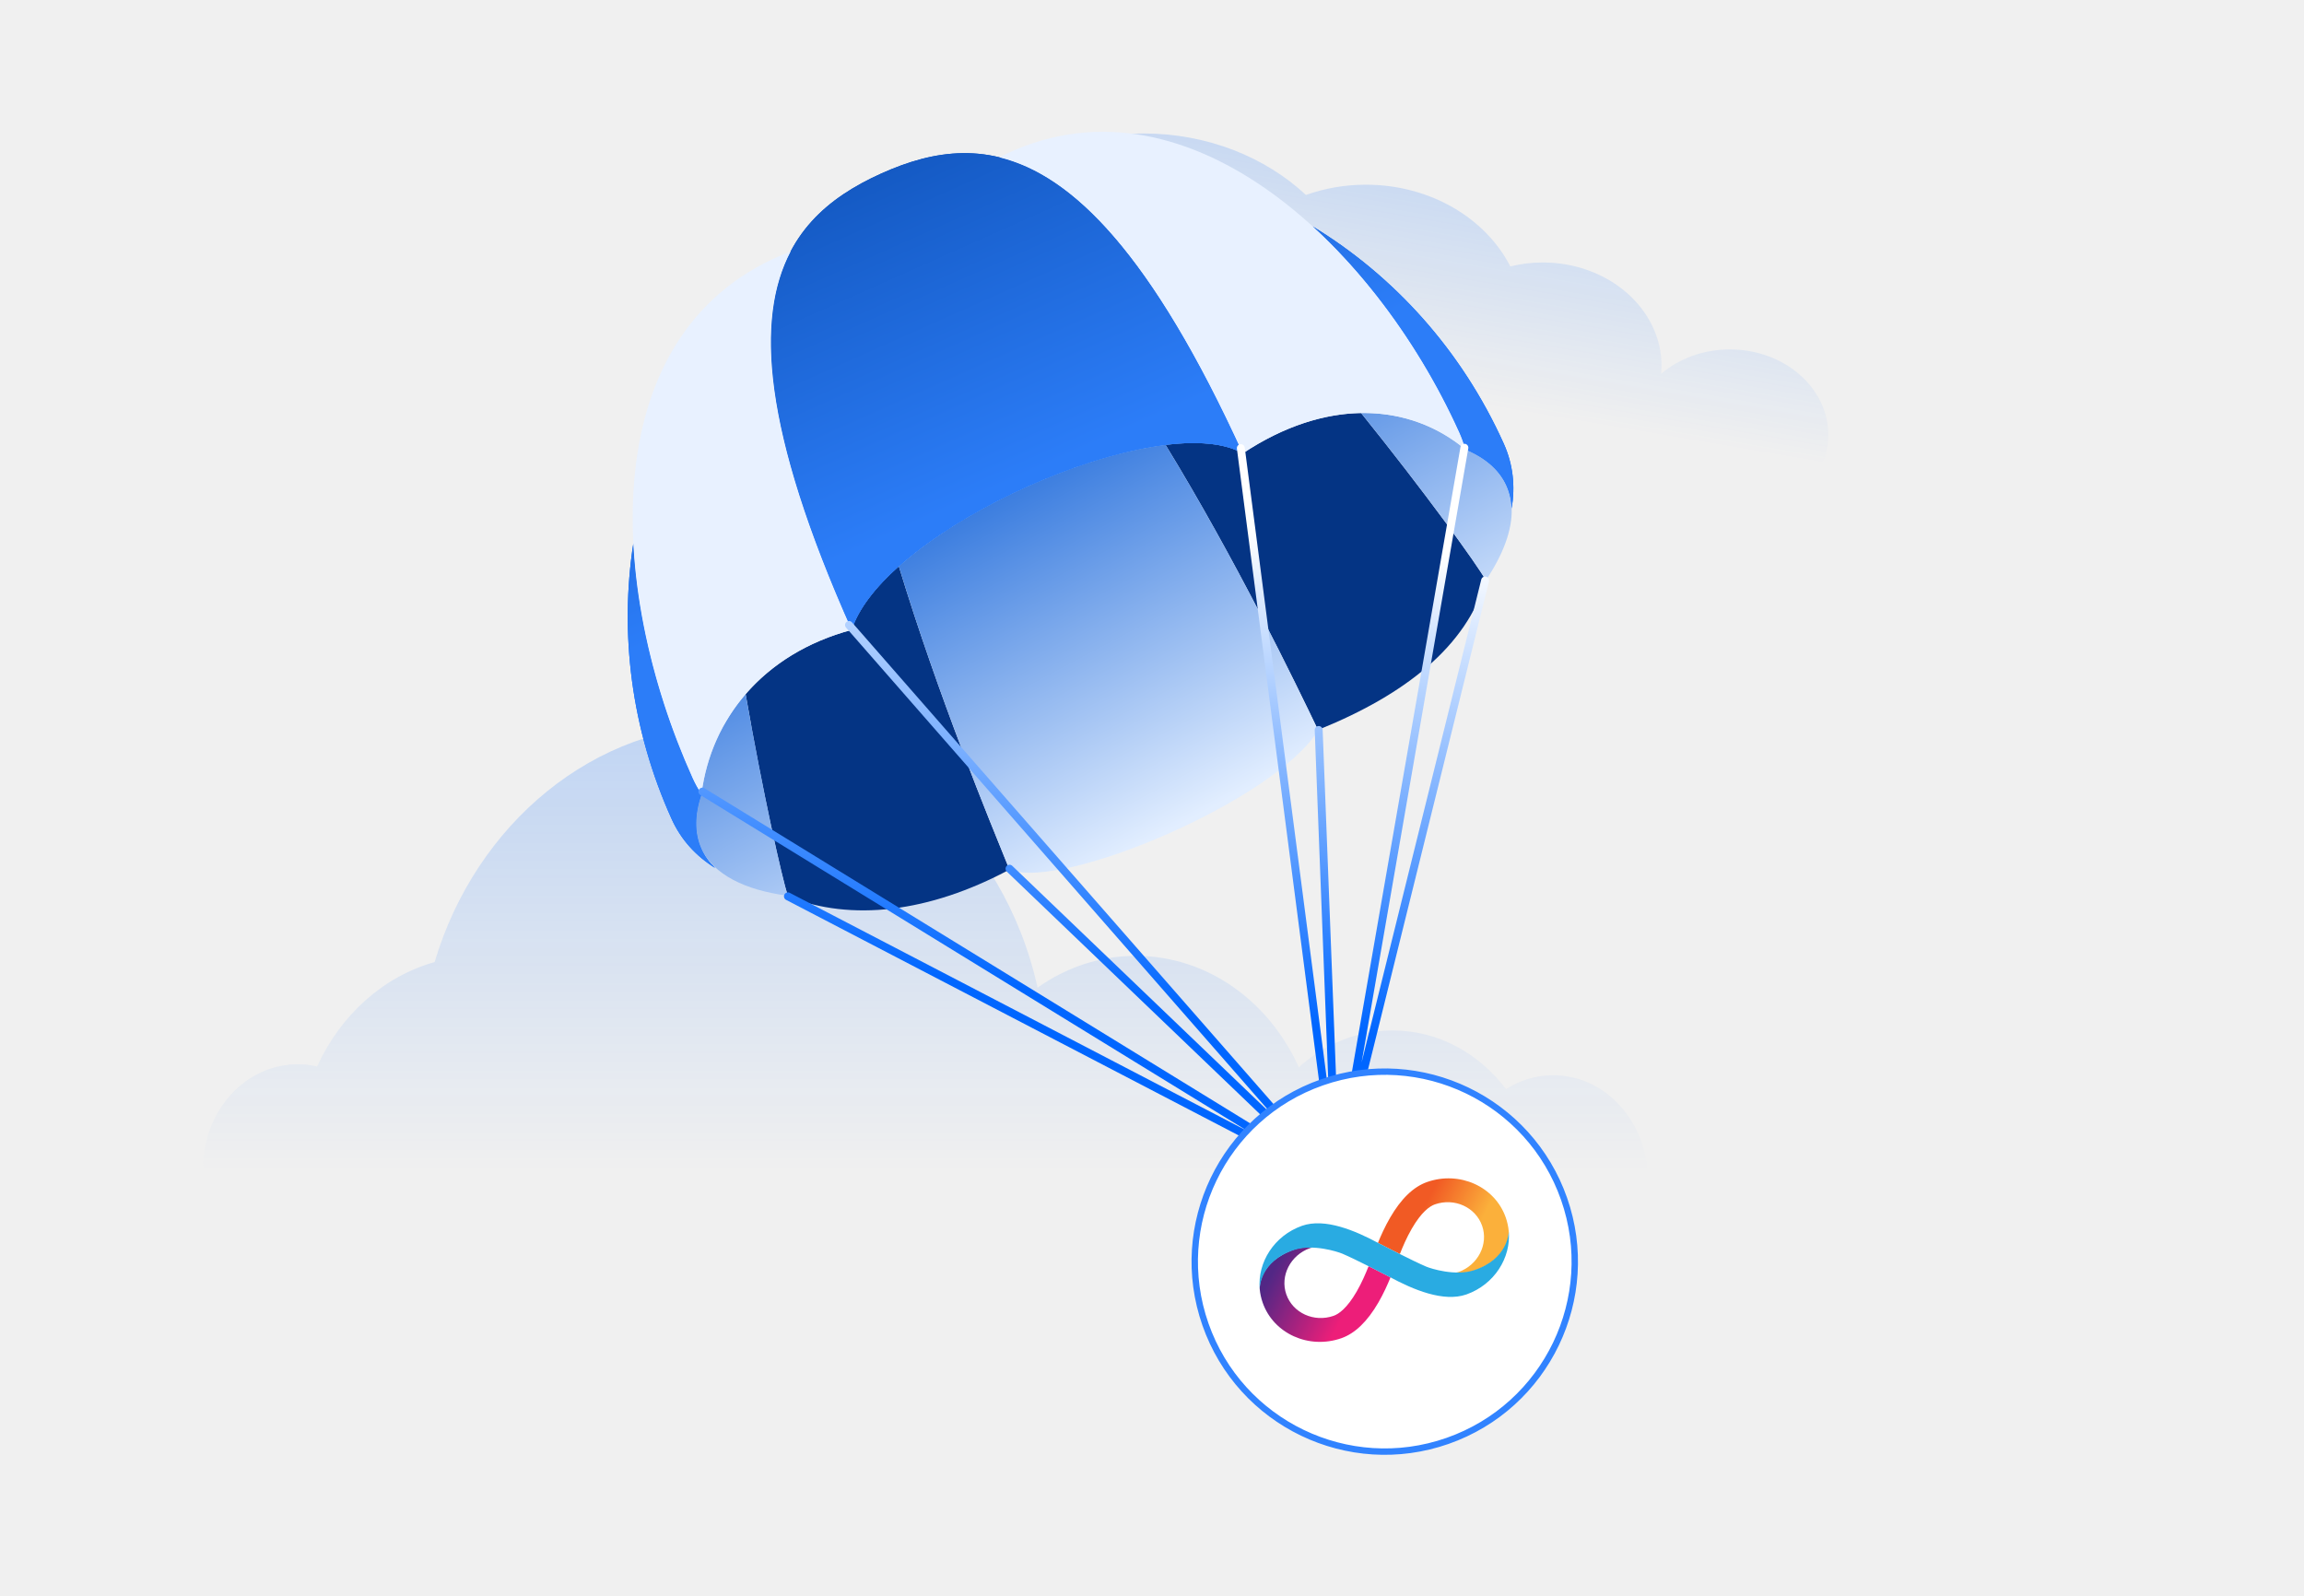
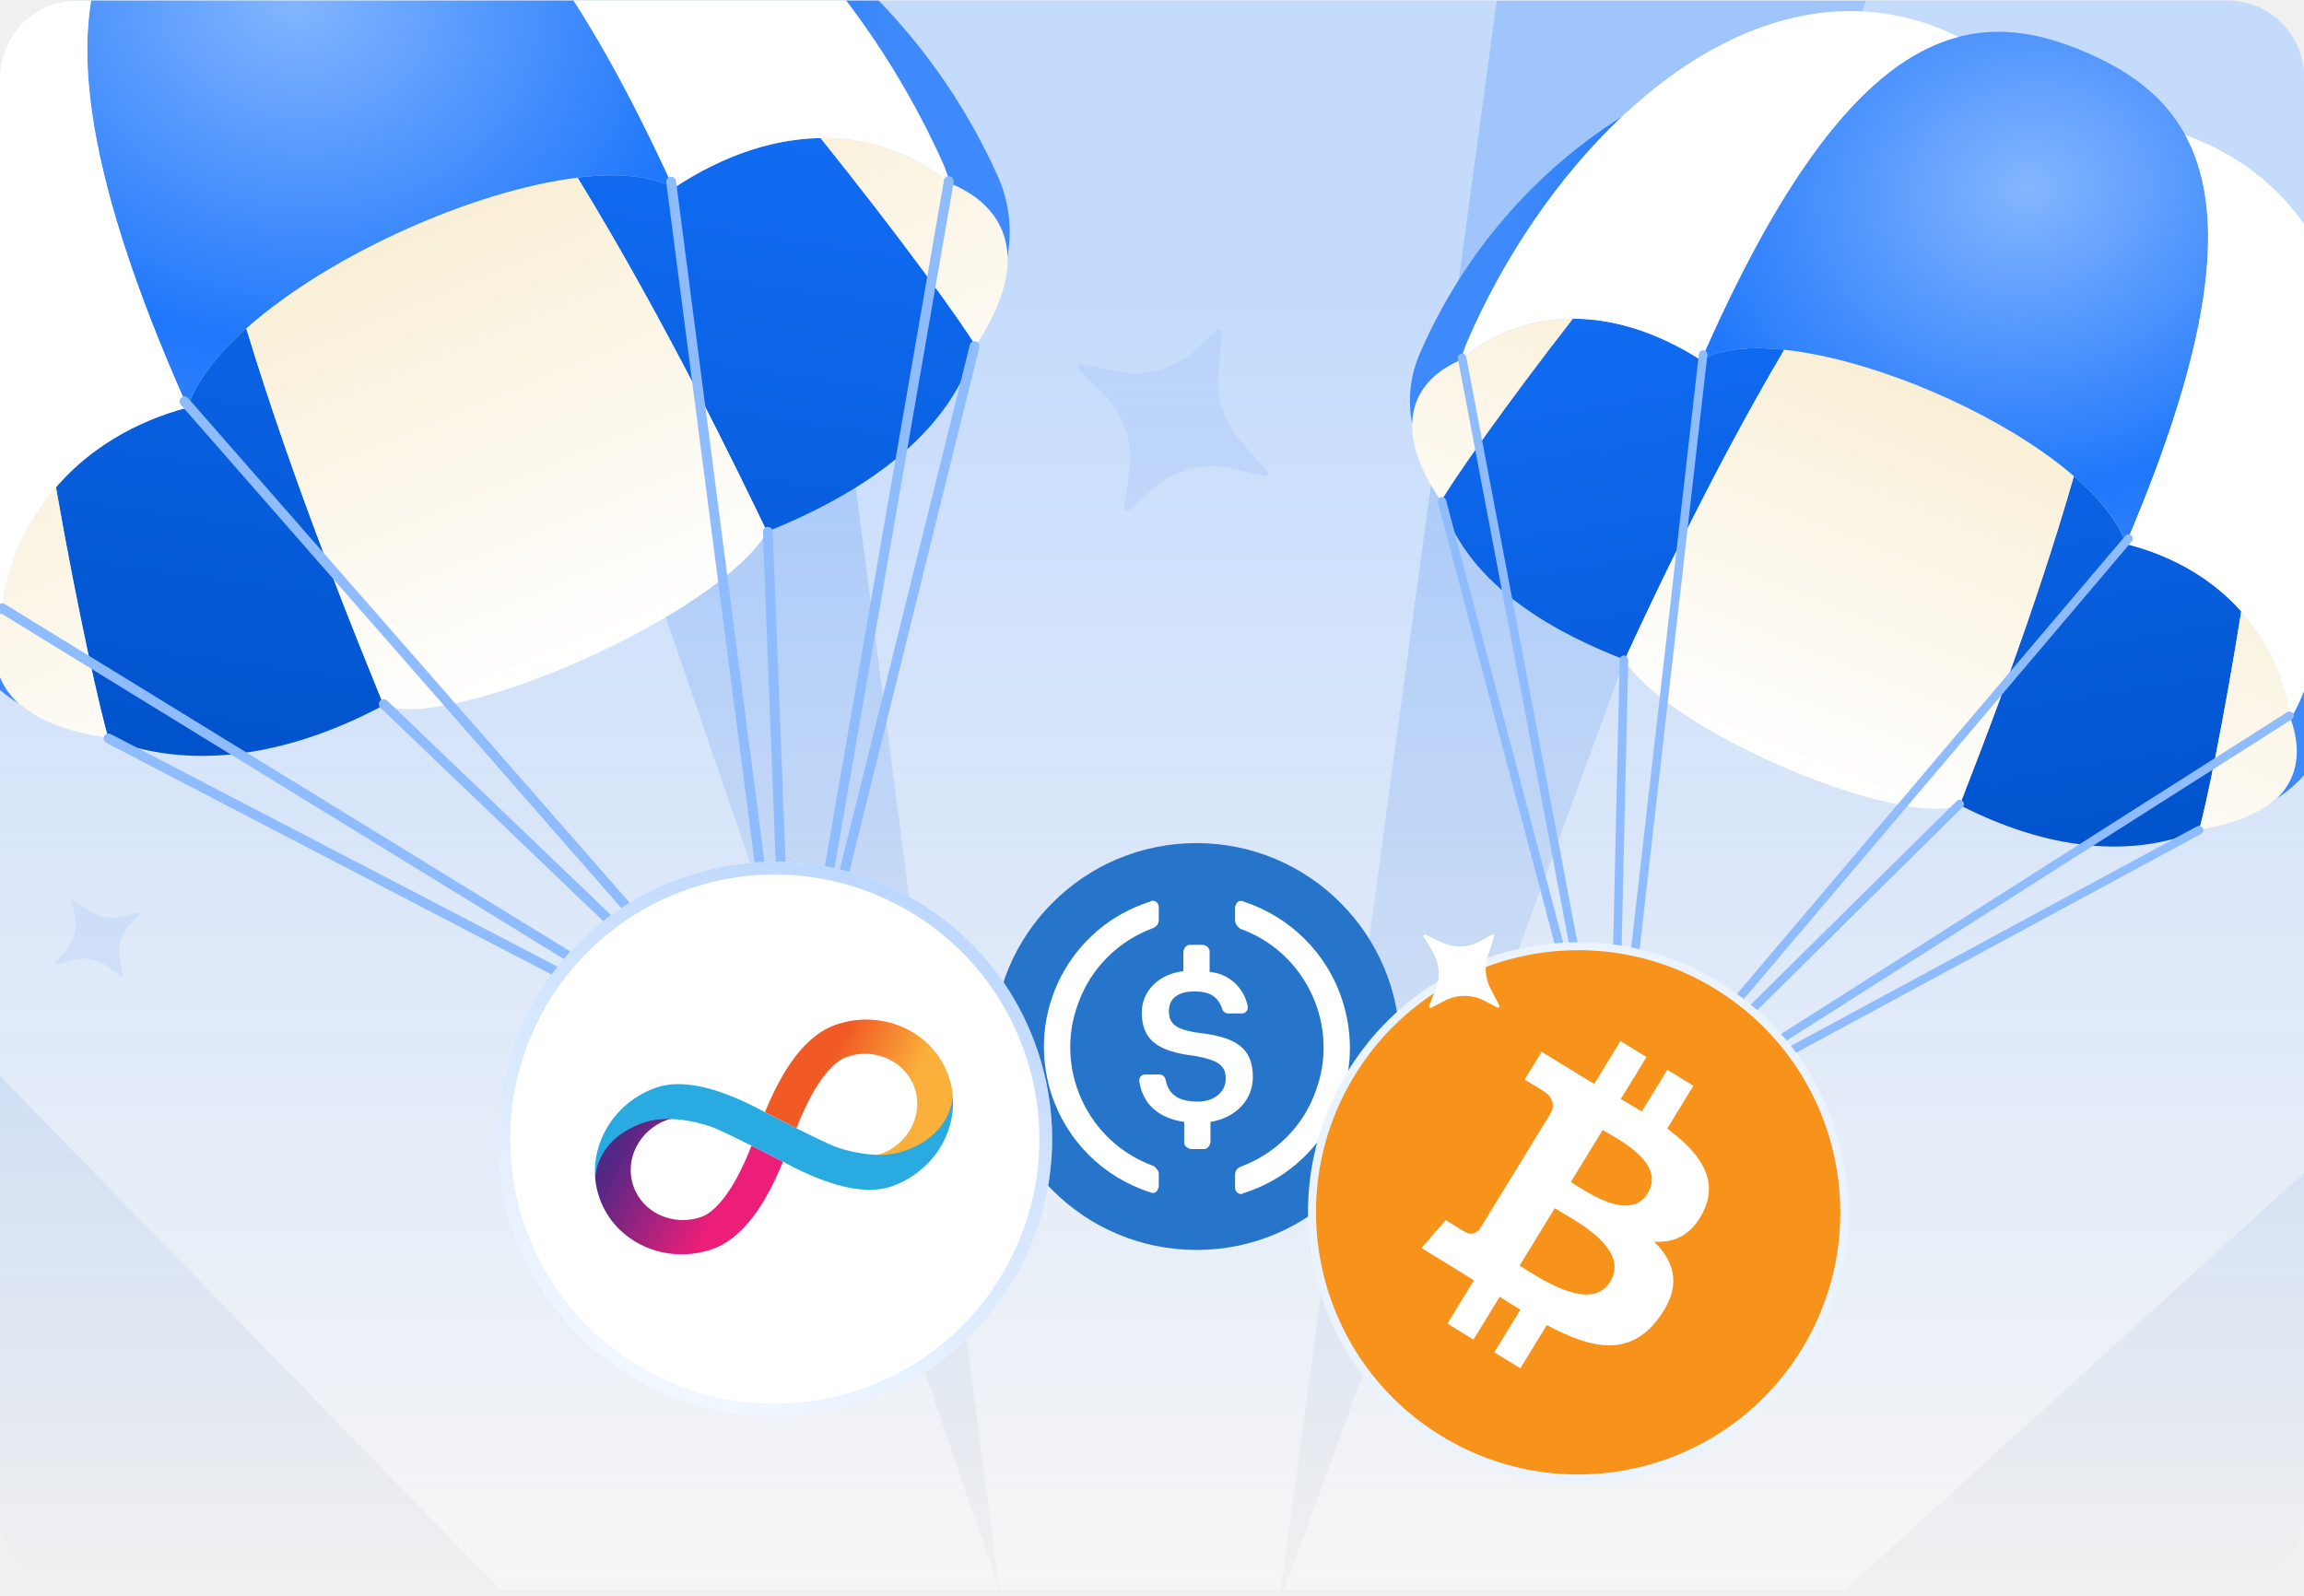
<svg xmlns="http://www.w3.org/2000/svg" width="361" height="250" viewBox="0 0 361 250" fill="none">
-   <path opacity="0.2" d="M271.043 54.756C266.846 54.756 263.046 56.219 260.265 58.586C260.301 58.174 260.337 57.762 260.337 57.343C260.337 48.389 251.996 41.131 241.708 41.131C239.95 41.131 238.255 41.357 236.643 41.754C232.792 34.208 224.111 28.943 214.012 28.943C210.688 28.943 207.519 29.517 204.622 30.552C198.258 24.624 189.202 20.914 179.145 20.914C159.887 20.914 144.276 34.499 144.276 51.259C144.276 68.018 159.887 81.604 179.145 81.604C179.174 81.604 179.203 81.602 179.232 81.602H271.043C279.527 81.602 286.402 75.65 286.467 68.284V68.179C286.467 60.764 279.563 54.756 271.043 54.756Z" fill="url(#paint0_linear_7000_20260)" />
-   <path opacity="0.2" d="M243.348 168.497C240.66 168.497 238.143 169.296 235.967 170.672C231.72 165.061 225.344 161.474 218.189 161.474C212.615 161.474 207.502 163.643 203.504 167.251C198.848 156.904 189.162 149.789 177.963 149.789C172.291 149.789 167.011 151.621 162.572 154.765C157.328 131.087 137.942 113.506 114.816 113.506C93.015 113.506 74.54 129.132 68.1 150.76C60.025 153.022 53.348 159.093 49.689 167.119C48.709 166.895 47.696 166.775 46.657 166.775C38.455 166.775 31.808 174.093 31.808 183.12C31.808 183.276 31.824 183.427 31.828 183.581H258.141C257.553 175.144 251.162 168.497 243.348 168.497Z" fill="url(#paint1_linear_7000_20260)" />
-   <path fill-rule="evenodd" clip-rule="evenodd" d="M206.537 114.439C203.025 107.124 193.747 87.875 182.62 69.711C187.64 69.097 191.917 69.439 194.727 71.044L194.727 71.043C201.172 66.765 207.496 64.814 213.266 64.722C223.201 77.067 231.381 88.374 232.818 90.94C229.746 101.294 220.189 108.826 206.82 114.256L206.537 114.439ZM133.435 98.709C134.498 95.422 137.161 92.014 140.832 88.737C146.992 109.04 155.097 128.69 158.167 136.271C145.578 143 133.366 144.439 123.463 140.476C122.539 137.659 119.522 124.227 116.825 108.773C120.828 104.139 126.427 100.586 133.435 98.709ZM120.891 50.535L120.891 50.535C120.514 55.595 120.514 55.594 120.891 50.535ZM166.949 29.809C170.085 32.193 170.085 32.193 166.948 29.808L166.949 29.809Z" fill="#043484" />
-   <path fill-rule="evenodd" clip-rule="evenodd" d="M140.832 88.736C151.153 79.521 169.446 71.323 182.62 69.71C193.748 87.876 203.025 107.124 206.537 114.438C200 125.236 166.476 139.613 158.167 136.27C155.096 128.687 146.99 109.034 140.832 88.736ZM116.888 109.13C119.536 124.247 122.474 137.359 123.429 140.37C116.645 139.466 111.849 137.036 109.888 133.026C108.762 130.53 108.818 127.615 109.909 124.42C110.654 118.612 112.983 113.264 116.736 108.876L116.825 108.772L116.888 109.13ZM229.572 70.408C232.69 71.703 234.914 73.59 236.04 76.085L236.115 76.257L236.179 76.41L236.239 76.563L236.297 76.716L236.351 76.872L236.411 77.052L236.458 77.206L236.504 77.363L236.546 77.516L236.581 77.654L236.617 77.811L236.652 77.966L236.661 78.016C236.682 78.115 236.701 78.216 236.719 78.317L236.744 78.478L236.751 78.528C236.77 78.649 236.785 78.77 236.799 78.892L236.815 79.055L236.82 79.106C236.827 79.194 236.834 79.283 236.84 79.372L236.85 79.543L236.854 79.659C236.974 83.002 235.549 86.838 232.818 90.938C231.381 88.374 223.201 77.065 213.266 64.721C219.54 64.62 225.161 66.717 229.572 70.408Z" fill="url(#paint2_linear_7000_20260)" />
-   <path fill-rule="evenodd" clip-rule="evenodd" d="M205.68 35.484C218.325 43.178 228.963 54.78 235.604 69.493C237.076 72.755 237.436 76.178 236.856 79.68C236.812 78.407 236.545 77.204 236.04 76.085C234.914 73.59 232.691 71.704 229.573 70.408C229.336 69.51 229.02 68.617 228.621 67.734C223.233 55.797 215.203 44.187 205.68 35.484ZM99.237 85.12C99.871 97.507 103.381 110.523 108.533 121.938C108.931 122.821 109.392 123.649 109.909 124.421C108.818 127.616 108.762 130.531 109.888 133.026C110.393 134.145 111.118 135.141 112.045 136.016C109.035 134.135 106.706 131.6 105.233 128.338C98.853 114.203 97.066 99.201 99.237 85.12ZM133.435 98.709C111.595 49.769 121.263 34.779 138.05 27.203C154.836 19.626 172.473 22.291 194.727 71.043C181.921 63.724 138.622 82.672 133.435 98.709Z" fill="url(#paint3_linear_7000_20260)" />
-   <path fill-rule="evenodd" clip-rule="evenodd" d="M205.68 35.484C218.325 43.178 228.963 54.78 235.604 69.493C237.076 72.755 237.436 76.178 236.856 79.68C236.812 78.407 236.545 77.204 236.04 76.085C234.914 73.59 232.691 71.704 229.573 70.408C229.336 69.51 229.02 68.617 228.621 67.734C223.233 55.797 215.203 44.187 205.68 35.484ZM99.237 85.12C99.871 97.507 103.381 110.523 108.533 121.938C108.931 122.821 109.392 123.649 109.909 124.421C108.818 127.616 108.762 130.531 109.888 133.026C110.393 134.145 111.118 135.141 112.045 136.016C109.035 134.135 106.706 131.6 105.233 128.338C98.853 114.203 97.066 99.201 99.237 85.12ZM133.435 98.709C111.595 49.769 121.263 34.779 138.05 27.203C154.836 19.626 172.473 22.291 194.727 71.043C181.921 63.724 138.622 82.672 133.435 98.709Z" fill="url(#paint4_linear_7000_20260)" />
-   <path fill-rule="evenodd" clip-rule="evenodd" d="M123.876 39.409C118.379 49.864 119.413 67.29 133.435 98.707C119.761 102.371 111.45 112.411 109.909 124.42C109.392 123.648 108.931 122.82 108.533 121.938C95.055 92.079 92.82 51.268 123.876 39.409ZM156.581 24.648C185.14 10.073 215.144 37.874 228.621 67.734C229.019 68.617 229.336 69.509 229.573 70.409C221.106 63.324 208.179 62.112 194.727 71.043C180.44 39.744 168.056 27.441 156.581 24.648Z" fill="#E8F1FF" />
-   <path fill-rule="evenodd" clip-rule="evenodd" d="M199.59 174.957L158.606 135.682C158.358 135.445 157.965 135.453 157.728 135.7C157.491 135.949 157.499 136.341 157.747 136.579L204.352 181.24L110.381 123.52C110.089 123.341 109.706 123.434 109.527 123.725C109.347 124.017 109.439 124.399 109.731 124.579L195.519 177.272L123.744 139.913C123.44 139.755 123.065 139.873 122.907 140.178C122.749 140.481 122.867 140.856 123.171 141.014L209.055 185.717L209.056 185.718L209.059 185.719L209.061 185.72L209.065 185.722L209.066 185.723L209.068 185.724L209.07 185.725L209.072 185.726L209.074 185.727L209.079 185.729L209.081 185.73L209.082 185.731L209.084 185.732L209.086 185.732L209.088 185.734L209.093 185.736L209.096 185.737L209.099 185.738L209.099 185.738L209.102 185.74L209.111 185.744L209.117 185.746L209.13 185.751L209.131 185.752L209.132 185.752L209.137 185.754L209.147 185.757L209.152 185.759L209.152 185.759L209.153 185.76L209.161 185.762L209.166 185.764L209.168 185.764L209.169 185.765L209.175 185.767L209.181 185.768L209.182 185.769L209.185 185.769L209.186 185.77L209.186 185.77L209.19 185.771L209.194 185.772L209.197 185.773L209.199 185.773L209.2 185.774L209.202 185.774L209.204 185.775L209.208 185.776L209.211 185.776L209.214 185.777L209.215 185.777L209.218 185.778L209.22 185.778L209.223 185.779L209.227 185.78L209.228 185.78L209.23 185.78L209.232 185.781L209.235 185.781L209.238 185.782L209.242 185.782L209.243 185.783L209.244 185.783L209.248 185.784L209.25 185.784L209.252 185.784L209.256 185.785L209.258 185.785L209.26 185.786L209.265 185.786L209.266 185.786L209.267 185.786L209.271 185.787L209.273 185.787L209.275 185.788L209.281 185.788L209.282 185.788L209.286 185.789L209.289 185.789L209.29 185.789L209.296 185.79L209.296 185.79L209.297 185.79L209.302 185.79L209.304 185.79L209.306 185.791L209.309 185.791L209.312 185.791L209.315 185.791L209.317 185.791L209.319 185.791L209.321 185.792L209.323 185.792L209.327 185.792L209.332 185.792L209.335 185.792L209.336 185.792L209.338 185.792C209.377 185.793 209.416 185.79 209.454 185.784L209.454 185.784L209.455 185.783L209.464 185.782L209.467 185.781L209.47 185.781L209.475 185.78L209.478 185.779L209.479 185.779L209.485 185.778L209.501 185.774C209.505 185.773 209.511 185.772 209.515 185.77L209.524 185.768L209.529 185.766L209.538 185.764L209.539 185.763L209.539 185.763L209.545 185.762L209.552 185.759L209.554 185.758L209.555 185.758L209.559 185.757L209.561 185.756L209.562 185.755L209.565 185.754L209.568 185.753L209.571 185.753L209.573 185.751L209.574 185.751L209.575 185.751L209.578 185.749L209.583 185.748L209.586 185.747L209.587 185.746L209.588 185.746L209.588 185.745L209.593 185.743L209.597 185.742L209.6 185.741L209.603 185.739L209.607 185.737L209.61 185.736L209.613 185.734L209.618 185.733L209.621 185.731L209.625 185.729L209.628 185.728L209.631 185.726L209.634 185.724L209.638 185.722L209.641 185.72L209.644 185.719L209.647 185.717L209.652 185.715L209.656 185.712L209.658 185.711L209.659 185.71L209.665 185.707L209.668 185.706C209.685 185.7 209.701 185.694 209.719 185.687L209.729 185.682L209.731 185.681L209.732 185.681L209.742 185.676L209.742 185.676C209.826 185.636 209.902 185.578 209.962 185.502L209.962 185.5L209.964 185.498L209.969 185.493L209.97 185.491L209.972 185.489L209.977 185.481L209.977 185.48C210.008 185.438 210.034 185.392 210.053 185.342L210.058 185.328C210.073 185.291 210.083 185.252 210.088 185.214L210.341 183.76L233.296 91.117C233.378 90.784 233.175 90.447 232.843 90.365C232.51 90.282 232.174 90.485 232.091 90.817L213.342 166.49L230.058 70.267C230.115 69.93 229.89 69.608 229.551 69.55C229.214 69.491 228.892 69.718 228.833 70.055L209.766 179.816L207.238 114.369C207.225 114.027 206.936 113.759 206.593 113.773C206.251 113.786 205.984 114.074 205.997 114.418L208.203 171.508L195.035 70.15C194.991 69.81 194.68 69.57 194.34 69.614C194 69.657 193.76 69.969 193.804 70.31L208.473 183.224L133.496 97.531C133.27 97.272 132.878 97.246 132.62 97.471C132.362 97.698 132.336 98.09 132.561 98.347L199.59 174.957Z" fill="url(#paint5_linear_7000_20260)" />
-   <g clip-path="url(#clip0_7000_20260)">
-     <circle cx="216.97" cy="197.703" r="29.766" transform="rotate(-19.2943 216.97 197.703)" fill="white" stroke="#3183FF" />
-     <path d="M223.596 185.229C221.467 185.975 219.52 187.856 217.803 190.82C216.989 192.225 216.357 193.645 215.903 194.764C215.903 194.764 215.903 194.764 215.912 194.768L215.91 194.761C215.91 194.761 217.544 195.614 219.336 196.514C219.756 195.443 220.382 193.966 221.199 192.546C222.726 189.911 224.009 189.018 224.822 188.733C227.884 187.661 231.203 189.168 232.225 192.089C233.241 194.99 231.58 198.24 228.532 199.329C228.393 199.377 228.208 199.42 227.967 199.454C228.991 199.517 230.045 199.453 230.958 199.134C236.565 197.171 236.409 193.205 236.391 192.92C236.328 192.208 236.173 191.492 235.926 190.786C234.23 185.941 228.694 183.445 223.596 185.229Z" fill="url(#paint6_linear_7000_20260)" />
-     <path d="M210.177 209.702C212.306 208.956 214.253 207.075 215.969 204.112C216.784 202.707 217.415 201.286 217.869 200.167C217.869 200.167 217.869 200.167 217.861 200.163L217.863 200.17C217.863 200.17 216.228 199.317 214.436 198.418C214.017 199.488 213.39 200.965 212.574 202.385C211.047 205.021 209.763 205.913 208.95 206.198C205.886 207.263 202.568 205.757 201.545 202.836C200.529 199.935 202.19 196.685 205.238 195.596C205.377 195.548 205.563 195.504 205.803 195.471C204.779 195.408 203.725 195.472 202.812 195.791C197.205 197.754 197.368 201.718 197.377 201.998C197.443 202.717 197.595 203.427 197.842 204.133C199.542 208.99 205.078 211.487 210.177 209.702Z" fill="url(#paint7_linear_7000_20260)" />
-     <path d="M230.919 199.06C228.024 199.993 224.266 198.822 223.465 198.485C221.393 197.611 216.413 195.028 216.022 194.824C212.341 192.833 207.595 190.831 204.011 192.086L204.004 192.088L203.997 192.09C199.653 193.633 197.007 197.802 197.378 201.998C197.362 201.72 197.518 197.565 202.827 195.851C205.722 194.918 209.504 196.117 210.312 196.452C212.385 197.326 217.364 199.908 217.755 200.113C221.434 202.097 226.18 204.099 229.764 202.845L229.771 202.842L229.778 202.84C234.122 201.297 236.774 197.126 236.397 192.932C236.406 193.213 236.232 197.338 230.919 199.06Z" fill="#29ABE2" />
+   <g clip-path="url(#clip0_8159_139130)">
+     <rect y="0.096" width="361" height="249" rx="12" fill="url(#paint0_linear_8159_139130)" fill-opacity="0.7" />
+     <g opacity="0.64">
+       <path opacity="0.6" d="M179.238 406.946L235.588 -7.791L123.212 -7.171L179.238 423.259L179.238 406.946Z" fill="white" />
+       <path opacity="0.6" d="M181.763 355.377L-108.006 57.595L61.587 -27.913L194.25 358.955L181.763 355.377Z" fill="white" />
+       <path opacity="0.6" d="M174.33 353.499L496.494 60.596L302.379 -27.233L161.772 356.819L174.33 353.499Z" fill="white" />
+     </g>
+     <path fill-rule="evenodd" clip-rule="evenodd" d="M254.536 103.432C258.199 95.486 267.876 74.575 279.566 54.803C274.144 54.226 269.538 54.667 266.536 56.445L266.536 56.444C259.515 51.941 252.663 49.944 246.441 49.942C235.937 63.42 227.309 75.75 225.803 78.54C229.29 89.651 239.722 97.611 254.228 103.24L254.536 103.432ZM333.086 85.237C331.885 81.711 328.957 78.082 324.943 74.611C318.644 96.605 310.238 117.927 307.056 126.153C320.743 133.196 333.934 134.54 344.544 130.101C345.493 127.047 348.519 112.514 351.165 95.807C346.771 90.878 340.674 87.142 333.086 85.237ZM345.797 33.085L345.796 33.085C346.289 38.535 346.289 38.533 345.797 33.085ZM295.789 11.517C292.447 14.14 292.448 14.14 295.789 11.517L295.789 11.517Z" fill="url(#paint1_linear_8159_139130)" />
+     <path fill-rule="evenodd" clip-rule="evenodd" d="M324.943 74.609C313.659 64.848 293.797 56.319 279.566 54.802C267.875 74.576 258.198 95.486 254.535 103.431C261.766 114.962 298.153 129.897 307.056 126.152C310.238 117.925 318.646 96.598 324.943 74.609ZM351.103 96.193C348.504 112.536 345.557 126.723 344.579 129.985C351.878 128.896 357.007 126.195 359.054 121.839C360.226 119.128 360.116 115.986 358.886 112.56C357.984 106.311 355.383 100.584 351.262 95.917L351.164 95.806L351.103 96.193ZM228.955 56.348C225.615 57.797 223.25 59.869 222.077 62.578L222 62.765L221.933 62.931L221.871 63.097L221.811 63.263L221.755 63.432L221.695 63.627L221.646 63.794L221.599 63.964L221.556 64.13L221.521 64.279L221.485 64.449L221.45 64.617L221.441 64.671C221.42 64.778 221.401 64.886 221.384 64.996L221.359 65.17L221.352 65.224C221.334 65.355 221.32 65.486 221.307 65.618L221.292 65.793L221.287 65.848C221.282 65.944 221.276 66.04 221.271 66.135L221.263 66.32L221.26 66.446C221.188 70.052 222.789 74.164 225.802 78.538C227.308 75.749 235.937 63.418 246.44 49.941C239.674 49.938 233.649 52.294 228.955 56.348Z" fill="url(#paint2_linear_8159_139130)" />
+     <path fill-rule="evenodd" clip-rule="evenodd" d="M254.125 18.291C240.621 26.799 229.349 39.488 222.437 55.463C220.905 59.005 220.574 62.702 221.259 66.468C221.284 65.095 221.552 63.793 222.078 62.578C223.25 59.869 225.615 57.798 228.954 56.348C229.195 55.376 229.521 54.408 229.936 53.45C235.543 40.488 244.004 27.835 254.125 18.291ZM369.728 70.008C369.253 83.373 365.69 97.467 360.327 109.861C359.913 110.819 359.43 111.72 358.886 112.561C360.116 115.987 360.226 119.13 359.054 121.839C358.528 123.053 357.763 124.14 356.779 125.098C359.993 123.019 362.461 120.247 363.993 116.705C370.633 101.358 372.307 85.153 369.728 70.008ZM333.086 85.236C355.806 32.102 345.129 16.104 326.902 8.219C308.675 0.333 289.705 3.504 266.535 56.444C280.218 48.337 327.223 68.034 333.086 85.236Z" fill="url(#paint3_radial_8159_139130)" />
+     <path fill-rule="evenodd" clip-rule="evenodd" d="M342.39 21.14C348.494 32.318 347.673 51.124 333.086 85.234C347.891 88.954 357.022 99.638 358.886 112.56C359.43 111.719 359.913 110.818 360.328 109.86C374.354 77.439 376.075 33.401 342.39 21.14ZM306.88 5.777C275.841 -9.455 243.962 21.027 229.936 53.449C229.521 54.408 229.195 55.375 228.955 56.349C237.964 48.567 251.88 47.042 266.535 56.444C281.41 22.456 294.554 8.982 306.88 5.777Z" fill="white" />
+     <path fill-rule="evenodd" clip-rule="evenodd" d="M263.048 168.563L306.573 125.525C306.835 125.265 307.259 125.268 307.519 125.53C307.779 125.794 307.777 126.217 307.514 126.478L258.02 175.418L358.362 111.598C358.674 111.4 359.088 111.493 359.286 111.804C359.484 112.116 359.392 112.529 359.081 112.729L267.477 170.99L344.231 129.498C344.556 129.322 344.962 129.443 345.138 129.769C345.314 130.094 345.192 130.5 344.867 130.676L253.025 180.324L253.024 180.325L253.021 180.326L253.018 180.328L253.014 180.33L253.013 180.331L253.011 180.332L253.009 180.333L253.007 180.334L253.005 180.335L252.999 180.338L252.998 180.339L252.996 180.339L252.994 180.341L252.992 180.341L252.99 180.343L252.984 180.345L252.981 180.347L252.978 180.348L252.979 180.348L252.974 180.35L252.965 180.354L252.959 180.357L252.945 180.363L252.944 180.363L252.942 180.364L252.937 180.366L252.927 180.369L252.921 180.371L252.921 180.371L252.92 180.372L252.912 180.375L252.906 180.377L252.905 180.377L252.903 180.378L252.896 180.38L252.89 180.382L252.889 180.382L252.886 180.383L252.885 180.383L252.885 180.384L252.881 180.385L252.876 180.386L252.873 180.387L252.871 180.387L252.869 180.388L252.868 180.388L252.865 180.389L252.861 180.39L252.858 180.391L252.855 180.391L252.854 180.392L252.851 180.392L252.848 180.393L252.845 180.394L252.841 180.395L252.839 180.395L252.838 180.395L252.835 180.396L252.832 180.397L252.829 180.397L252.825 180.398L252.823 180.398L252.822 180.399L252.818 180.399L252.816 180.4L252.813 180.4L252.809 180.401L252.808 180.401L252.805 180.402L252.8 180.402L252.799 180.402L252.797 180.403L252.793 180.403L252.792 180.404L252.789 180.404L252.783 180.405L252.782 180.405L252.777 180.406L252.774 180.406L252.773 180.406L252.767 180.407L252.767 180.407L252.766 180.407L252.76 180.408L252.758 180.408L252.755 180.408L252.752 180.408L252.749 180.408L252.747 180.409L252.744 180.409L252.742 180.409L252.739 180.409L252.738 180.409L252.733 180.41L252.727 180.41L252.724 180.41L252.723 180.41L252.722 180.41C252.679 180.412 252.637 180.409 252.596 180.403L252.596 180.403L252.594 180.403L252.585 180.401L252.582 180.401L252.579 180.4L252.573 180.399L252.57 180.398L252.568 180.398L252.562 180.397L252.546 180.394C252.541 180.392 252.535 180.391 252.53 180.39L252.521 180.387L252.515 180.385L252.505 180.383L252.504 180.382L252.504 180.382L252.498 180.381L252.49 180.378L252.488 180.377L252.487 180.377L252.482 180.376L252.48 180.375L252.479 180.374L252.476 180.373L252.472 180.372L252.469 180.371L252.468 180.37L252.466 180.37L252.465 180.369L252.461 180.368L252.457 180.366L252.454 180.365L252.452 180.364L252.45 180.364L252.45 180.363L252.446 180.362L252.441 180.36L252.438 180.359L252.435 180.357L252.43 180.355L252.427 180.354L252.423 180.352L252.419 180.351L252.415 180.349L252.411 180.347L252.407 180.345L252.404 180.344L252.401 180.342L252.396 180.339L252.393 180.337L252.39 180.336L252.387 180.335L252.382 180.332L252.377 180.329L252.375 180.328L252.373 180.327L252.367 180.324L252.364 180.323C252.345 180.317 252.328 180.31 252.309 180.303L252.298 180.298L252.296 180.297L252.294 180.296L252.283 180.292L252.283 180.291C252.192 180.25 252.11 180.188 252.044 180.107L252.043 180.106L252.041 180.103L252.036 180.098L252.034 180.096L252.033 180.094L252.027 180.085L252.027 180.084C251.993 180.039 251.964 179.99 251.942 179.937L251.937 179.922C251.92 179.882 251.909 179.841 251.903 179.799L251.605 178.236L225.29 78.739C225.196 78.381 225.409 78.014 225.766 77.92C226.123 77.825 226.489 78.038 226.584 78.395L248.078 159.666L228.43 56.204C228.362 55.842 228.599 55.491 228.964 55.423C229.326 55.353 229.677 55.593 229.746 55.955L252.158 173.974L253.778 103.368C253.787 102.999 254.094 102.705 254.463 102.715C254.832 102.723 255.125 103.029 255.117 103.399L253.704 164.99L266.187 55.486C266.229 55.119 266.561 54.854 266.928 54.897C267.295 54.938 267.559 55.269 267.518 55.637L253.61 177.627L333.001 83.967C333.24 83.685 333.662 83.65 333.944 83.888C334.226 84.128 334.261 84.551 334.022 84.832L263.048 168.563Z" fill="#8FBCFF" />
+     <path fill-rule="evenodd" clip-rule="evenodd" d="M120.208 83.391C115.845 74.305 104.32 50.392 90.497 27.828C96.733 27.066 102.046 27.49 105.536 29.485L105.537 29.483C113.543 24.169 121.399 21.745 128.567 21.631C140.909 36.966 151.07 51.013 152.855 54.2C149.039 67.062 137.167 76.418 120.559 83.164L120.208 83.391ZM29.397 63.85C30.718 59.768 34.025 55.535 38.586 51.463C46.238 76.685 56.306 101.094 60.12 110.512C44.482 118.871 29.311 120.658 17.01 115.736C15.862 112.236 12.114 95.55 8.764 76.353C13.736 70.596 20.692 66.183 29.397 63.85ZM13.815 4.007L13.815 4.007C13.346 10.293 13.346 10.291 13.815 4.007ZM71.029 -21.74C74.925 -18.779 74.925 -18.779 71.029 -21.74L71.029 -21.74Z" fill="url(#paint4_linear_8159_139130)" />
+     <path fill-rule="evenodd" clip-rule="evenodd" d="M38.587 51.463C51.408 40.016 74.133 29.832 90.498 27.828C104.322 50.394 115.845 74.305 120.208 83.391C112.087 96.804 70.443 114.665 60.121 110.512C56.306 101.093 46.237 76.678 38.587 51.463ZM8.842 76.798C12.132 95.576 15.782 111.864 16.968 115.605C8.54 114.482 2.583 111.463 0.147 106.482C-1.252 103.381 -1.183 99.76 0.173 95.791C1.098 88.576 3.992 81.933 8.654 76.482L8.765 76.353L8.842 76.798ZM148.824 28.695C152.697 30.304 155.459 32.648 156.859 35.748L156.951 35.961L157.031 36.151L157.106 36.342L157.177 36.532L157.245 36.725L157.319 36.948L157.378 37.14L157.435 37.335L157.487 37.526L157.53 37.696L157.575 37.891L157.618 38.084L157.63 38.147C157.656 38.27 157.68 38.394 157.701 38.52L157.733 38.72L157.742 38.782C157.765 38.932 157.783 39.084 157.802 39.235L157.821 39.437L157.828 39.5C157.836 39.61 157.845 39.72 157.852 39.83L157.864 40.043L157.87 40.187C158.019 44.34 156.248 49.105 152.856 54.198C151.071 51.013 140.909 36.965 128.567 21.631C136.361 21.506 143.344 24.11 148.824 28.695Z" fill="url(#paint5_linear_8159_139130)" />
+     <path fill-rule="evenodd" clip-rule="evenodd" d="M119.143 -14.69C134.852 -5.133 148.066 9.28 156.316 27.557C158.145 31.609 158.592 35.862 157.871 40.212C157.817 38.631 157.486 37.136 156.858 35.747C155.459 32.647 152.697 30.304 148.825 28.694C148.53 27.578 148.137 26.469 147.642 25.373C140.949 10.544 130.974 -3.879 119.143 -14.69ZM-13.085 46.97C-12.297 62.357 -7.937 78.527 -1.537 92.707C-1.042 93.803 -0.47 94.832 0.172 95.791C-1.183 99.76 -1.252 103.382 0.147 106.481C0.774 107.871 1.675 109.108 2.826 110.195C-0.913 107.858 -3.807 104.709 -5.636 100.657C-13.561 83.098 -15.782 64.463 -13.085 46.97ZM29.398 63.85C2.267 3.056 14.277 -15.565 35.13 -24.977C55.983 -34.389 77.893 -31.079 105.537 29.482C89.629 20.392 35.84 43.929 29.398 63.85Z" fill="url(#paint6_radial_8159_139130)" />
+     <path fill-rule="evenodd" clip-rule="evenodd" d="M17.523 -9.814C10.694 3.173 11.98 24.82 29.398 63.848C12.412 68.4 2.087 80.872 0.173 95.791C-0.47 94.832 -1.042 93.803 -1.536 92.707C-18.279 55.614 -21.056 4.918 17.523 -9.814ZM58.15 -28.151C93.629 -46.257 130.9 -11.721 147.642 25.372C148.137 26.47 148.53 27.578 148.825 28.695C138.306 19.894 122.249 18.388 105.537 29.483C87.79 -9.398 72.406 -24.681 58.15 -28.151Z" fill="white" />
+     <path fill-rule="evenodd" clip-rule="evenodd" d="M111.579 158.569L60.666 109.78C60.359 109.485 59.871 109.495 59.576 109.803C59.282 110.111 59.292 110.598 59.599 110.894L117.495 166.374L0.759 94.672C0.397 94.45 -0.079 94.564 -0.301 94.926C-0.524 95.289 -0.41 95.764 -0.048 95.987L106.522 161.444L17.36 115.036C16.983 114.839 16.517 114.986 16.32 115.365C16.124 115.742 16.271 116.208 16.648 116.404L123.337 171.935L123.338 171.936L123.342 171.938L123.345 171.939L123.35 171.942L123.351 171.943L123.353 171.944L123.356 171.945L123.358 171.946L123.361 171.948L123.367 171.951L123.369 171.951L123.37 171.952L123.373 171.954L123.375 171.954L123.378 171.956L123.385 171.959L123.388 171.961L123.391 171.962L123.391 171.962L123.396 171.964L123.407 171.969L123.414 171.972L123.43 171.978L123.431 171.979L123.433 171.979L123.439 171.982L123.451 171.986L123.457 171.988L123.457 171.988L123.459 171.988L123.469 171.992L123.475 171.994L123.477 171.994L123.478 171.995L123.486 171.997L123.493 171.999L123.495 172L123.498 172L123.5 172.001L123.5 172.001L123.504 172.002L123.509 172.004L123.513 172.005L123.516 172.005L123.518 172.006L123.519 172.006L123.523 172.007L123.528 172.008L123.531 172.009L123.534 172.01L123.536 172.01L123.539 172.011L123.542 172.012L123.546 172.012L123.551 172.013L123.552 172.014L123.554 172.014L123.557 172.015L123.561 172.015L123.564 172.016L123.569 172.017L123.571 172.017L123.572 172.018L123.577 172.018L123.579 172.018L123.582 172.019L123.587 172.02L123.589 172.02L123.592 172.021L123.597 172.021L123.599 172.022L123.601 172.022L123.606 172.022L123.607 172.023L123.611 172.023L123.617 172.024L123.619 172.024L123.624 172.025L123.627 172.025L123.629 172.025L123.636 172.026L123.636 172.026L123.637 172.026L123.644 172.027L123.646 172.027L123.649 172.027L123.653 172.027L123.656 172.027L123.659 172.028L123.663 172.028L123.664 172.028L123.668 172.028L123.669 172.028L123.675 172.028L123.681 172.029L123.685 172.028L123.686 172.029L123.688 172.029C123.737 172.03 123.786 172.027 123.833 172.018L123.833 172.018L123.834 172.018L123.845 172.016L123.848 172.015L123.852 172.015L123.859 172.014L123.862 172.013L123.864 172.012L123.871 172.011L123.891 172.007C123.896 172.005 123.903 172.004 123.908 172.002L123.919 171.998L123.926 171.997L123.937 171.993L123.939 171.993L123.939 171.993L123.946 171.991L123.955 171.988L123.956 171.987L123.958 171.986L123.964 171.985L123.965 171.984L123.967 171.983L123.971 171.982L123.974 171.98L123.978 171.98L123.98 171.978L123.982 171.978L123.983 171.977L123.987 171.975L123.992 171.973L123.996 171.972L123.998 171.971L124 171.971L124 171.97L124.005 171.968L124.01 171.966L124.014 171.965L124.018 171.963L124.023 171.961L124.027 171.958L124.031 171.957L124.036 171.955L124.04 171.953L124.045 171.95L124.049 171.948L124.052 171.947L124.056 171.944L124.062 171.942L124.065 171.939L124.069 171.938L124.073 171.936L124.078 171.933L124.084 171.93L124.086 171.929L124.088 171.927L124.095 171.923L124.099 171.922C124.12 171.915 124.14 171.906 124.162 171.898L124.174 171.892L124.176 171.891L124.178 171.89L124.191 171.885L124.191 171.884C124.295 171.835 124.389 171.762 124.464 171.668L124.464 171.666L124.466 171.663L124.472 171.657L124.474 171.655L124.476 171.652L124.483 171.642L124.483 171.641C124.521 171.589 124.553 171.531 124.577 171.47L124.583 171.453C124.602 171.406 124.613 171.358 124.62 171.31L124.934 169.504L153.45 54.419C153.552 54.006 153.3 53.587 152.887 53.485C152.474 53.382 152.057 53.634 151.953 54.047L128.662 148.051L149.427 28.519C149.499 28.1 149.219 27.7 148.798 27.628C148.379 27.555 147.98 27.837 147.906 28.255L124.221 164.605L121.08 83.303C121.063 82.879 120.705 82.546 120.279 82.564C119.854 82.58 119.522 82.938 119.538 83.364L122.278 154.284L105.921 28.373C105.866 27.951 105.479 27.652 105.057 27.707C104.635 27.761 104.337 28.148 104.392 28.571L122.614 168.839L29.474 62.387C29.194 62.066 28.706 62.033 28.386 62.313C28.065 62.594 28.033 63.082 28.313 63.401L111.579 158.569Z" fill="#8FBCFF" />
+     <path opacity="0.16" d="M190.66 51.704C190.971 51.41 191.48 51.654 191.446 52.08L190.925 58.764C190.631 62.537 191.875 66.269 194.373 69.111L198.521 73.829C198.822 74.172 198.503 74.7 198.06 74.592L193.298 73.441C188.85 72.365 184.157 73.527 180.725 76.554L176.924 79.907C176.599 80.194 176.092 79.921 176.152 79.492L176.963 73.699C177.577 69.315 176.085 64.898 172.937 61.785L168.94 57.832C168.61 57.505 168.907 56.948 169.363 57.042L175.07 58.211C179.542 59.128 184.181 57.81 187.503 54.679L190.66 51.704Z" fill="#77A8F2" />
+     <path opacity="0.15" d="M11.192 141.332C11.144 141.146 11.35 140.999 11.51 141.104L14.02 142.754C15.437 143.686 17.171 144.005 18.826 143.639L21.575 143.032C21.775 142.988 21.913 143.227 21.775 143.378L20.293 144.998C18.909 146.511 18.35 148.604 18.796 150.605L19.289 152.822C19.332 153.012 19.115 153.151 18.959 153.035L16.861 151.464C15.274 150.275 13.218 149.905 11.315 150.467L8.899 151.181C8.699 151.24 8.545 151.003 8.681 150.844L10.374 148.857C11.701 147.3 12.187 145.195 11.677 143.214L11.192 141.332Z" fill="#77A8F2" />
+     <g clip-path="url(#clip1_8159_139130)">
+       <circle cx="187.472" cy="163.994" r="31.879" fill="#2775CA" />
+       <path d="M196.304 168.775C196.304 164.126 193.514 162.532 187.935 161.868C183.95 161.337 183.153 160.274 183.153 158.414C183.153 156.555 184.482 155.36 187.138 155.36C189.529 155.36 190.858 156.156 191.522 158.149C191.655 158.547 192.053 158.813 192.452 158.813H194.577C195.108 158.813 195.507 158.414 195.507 157.883V157.75C194.975 154.828 192.584 152.57 189.529 152.305V149.117C189.529 148.585 189.131 148.187 188.467 148.054H186.474C185.943 148.054 185.544 148.452 185.411 149.117V152.172C181.426 152.703 178.903 155.359 178.903 158.68C178.903 163.064 181.559 164.79 187.138 165.455C190.858 166.119 192.053 166.916 192.053 169.041C192.053 171.167 190.193 172.628 187.67 172.628C184.216 172.628 183.02 171.166 182.622 169.174C182.489 168.643 182.091 168.377 181.692 168.377H179.434C178.903 168.377 178.504 168.775 178.504 169.307V169.44C179.036 172.76 181.161 175.151 185.544 175.816V179.003C185.544 179.535 185.943 179.933 186.607 180.066H188.599C189.131 180.066 189.529 179.668 189.662 179.003V175.816C193.647 175.151 196.304 172.362 196.304 168.775Z" fill="white" />
+       <path d="M180.763 182.723C170.402 179.004 165.088 167.447 168.941 157.219C170.933 151.64 175.317 147.39 180.763 145.397C181.294 145.132 181.559 144.733 181.559 144.069V142.21C181.559 141.678 181.294 141.28 180.763 141.147C180.63 141.147 180.364 141.147 180.231 141.28C167.612 145.265 160.705 158.681 164.69 171.299C167.081 178.738 172.793 184.45 180.231 186.841C180.763 187.106 181.294 186.841 181.427 186.309C181.559 186.177 181.559 186.044 181.559 185.778V183.918C181.559 183.52 181.161 182.989 180.763 182.723ZM194.843 141.28C194.311 141.014 193.78 141.28 193.647 141.811C193.514 141.944 193.514 142.077 193.514 142.342V144.202C193.514 144.733 193.913 145.265 194.311 145.53C204.672 149.249 209.985 160.806 206.133 171.034C204.141 176.613 199.757 180.863 194.311 182.856C193.78 183.121 193.514 183.52 193.514 184.184V186.044C193.514 186.575 193.78 186.974 194.311 187.106C194.444 187.106 194.71 187.106 194.843 186.974C207.461 182.989 214.369 169.573 210.384 156.954C207.993 149.382 202.148 143.671 194.843 141.28Z" fill="white" />
+     </g>
+     <g clip-path="url(#clip2_8159_139130)">
+       <path d="M282.829 211.758L282.722 211.933C270.65 231.431 245.072 237.528 225.489 225.534C205.856 213.51 199.685 187.838 211.714 168.203L211.714 168.203C223.739 148.563 249.412 142.393 269.047 154.419L269.047 154.419C288.688 166.446 294.857 192.12 282.829 211.758Z" fill="#F7931A" stroke="#EBF3FF" stroke-width="1.25" />
+       <path d="M266.89 189.835C269.387 184.715 266.206 180.538 261.218 176.848L265.326 170.142L261.242 167.642L257.243 174.172C256.17 173.515 255.06 172.864 253.956 172.218L257.983 165.645L253.902 163.146L249.794 169.85C248.9 169.327 248.021 168.812 247.175 168.294L247.187 168.273L241.557 164.822L238.887 169.183C238.887 169.183 241.938 170.972 241.854 170.996C243.507 172.01 243.457 173.299 243.107 174.224L238.428 181.864C238.541 181.935 238.687 182.031 238.842 182.157C238.705 182.074 238.561 181.984 238.41 181.894L231.853 192.597C231.462 193.073 230.648 193.716 229.491 193.01C229.515 193.088 226.523 191.192 226.523 191.192L222.726 195.57L228.039 198.824C229.027 199.431 229.99 200.043 230.942 200.634L226.789 207.419L230.867 209.917L234.978 203.205C236.083 203.914 237.161 204.587 238.22 205.234L234.127 211.913L238.21 214.413L242.359 207.643C249.464 211.453 255.327 212.666 259.871 206.586C263.532 201.691 262.508 197.88 259.185 194.558C262.291 194.803 265.071 193.586 266.892 189.836L266.891 189.834L266.89 189.835ZM252.295 200.84C249.192 205.911 240.865 200.018 238.096 198.326L243.602 189.339C246.369 191.035 255.533 195.553 252.295 200.84L252.295 200.84ZM258.162 186.997C255.336 191.608 248.426 186.637 246.121 185.225L251.114 177.075C253.419 178.486 261.108 182.187 258.162 186.997L258.162 186.997Z" fill="white" />
+     </g>
+     <g clip-path="url(#clip3_8159_139130)">
+       <circle cx="121.389" cy="178.507" r="43.45" transform="rotate(-19.2943 121.389 178.507)" fill="white" />
+       <circle cx="121.389" cy="178.507" r="42.45" transform="rotate(-19.2943 121.389 178.507)" stroke="url(#paint7_linear_8159_139130)" stroke-opacity="0.6" stroke-width="2" />
+       <path d="M130.902 160.6C127.845 161.67 125.05 164.37 122.586 168.625C121.416 170.642 120.51 172.681 119.858 174.287C119.858 174.287 119.858 174.287 119.871 174.293L119.867 174.284C119.867 174.284 122.214 175.508 124.787 176.799C125.389 175.263 126.288 173.142 127.46 171.104C129.652 167.32 131.495 166.038 132.662 165.63C137.058 164.091 141.822 166.253 143.29 170.447C144.748 174.612 142.364 179.277 137.988 180.84C137.788 180.91 137.522 180.972 137.176 181.02C138.647 181.11 140.16 181.019 141.47 180.56C149.52 177.742 149.296 172.049 149.27 171.641C149.179 170.618 148.957 169.59 148.603 168.576C146.168 161.622 138.221 158.037 130.902 160.6Z" fill="url(#paint8_linear_8159_139130)" />
+       <path d="M111.637 195.733C114.694 194.663 117.489 191.962 119.953 187.707C121.123 185.691 122.029 183.651 122.681 182.045C122.681 182.045 122.681 182.045 122.668 182.039L122.671 182.049C122.671 182.049 120.325 180.824 117.752 179.533C117.15 181.07 116.251 183.19 115.078 185.229C112.886 189.012 111.044 190.294 109.876 190.703C105.478 192.232 100.714 190.07 99.246 185.876C97.787 181.711 100.172 177.046 104.548 175.483C104.747 175.413 105.013 175.351 105.359 175.303C103.889 175.213 102.375 175.304 101.065 175.763C93.015 178.581 93.249 184.271 93.262 184.673C93.356 185.705 93.575 186.724 93.93 187.738C96.371 194.711 104.318 198.295 111.637 195.733Z" fill="url(#paint9_linear_8159_139130)" />
+       <path d="M141.414 180.455C137.258 181.795 131.864 180.114 130.714 179.629C127.738 178.375 120.59 174.667 120.029 174.373C114.744 171.516 107.93 168.641 102.785 170.443L102.775 170.446L102.766 170.449C96.529 172.664 92.731 178.649 93.263 184.672C93.24 184.273 93.465 178.308 101.086 175.849C105.242 174.509 110.672 176.229 111.831 176.711C114.807 177.965 121.955 181.673 122.517 181.967C127.797 184.815 134.612 187.689 139.757 185.888L139.766 185.885L139.776 185.882C146.013 183.667 149.82 177.679 149.279 171.658C149.292 172.061 149.042 177.983 141.414 180.455Z" fill="#29ABE2" />
+     </g>
+     <path d="M233.813 146.432C233.991 146.332 234.199 146.503 234.135 146.697L233.129 149.735C232.561 151.45 232.711 153.322 233.544 154.925L234.926 157.586C235.027 157.779 234.819 157.987 234.625 157.887L232.55 156.808C230.612 155.801 228.304 155.803 226.367 156.814L224.222 157.933C224.039 158.029 223.835 157.845 223.912 157.652L224.95 155.06C225.736 153.099 225.549 150.881 224.446 149.078L223.046 146.789C222.93 146.6 223.132 146.376 223.332 146.471L225.844 147.666C227.811 148.602 230.112 148.522 232.01 147.45L233.813 146.432Z" fill="white" />
  </g>
  <defs>
-     <linearGradient id="paint0_linear_7000_20260" x1="227" y1="20.596" x2="220" y2="61.596" gradientUnits="userSpaceOnUse">
-       <stop stop-color="#0066FF" />
-       <stop offset="1" stop-color="#0066FF" stop-opacity="0" />
+     <linearGradient id="paint0_linear_8159_139130" x1="73.945" y1="249.096" x2="73.945" y2="44.354" gradientUnits="userSpaceOnUse">
+       <stop stop-color="#7EB2FF" stop-opacity="0" />
+       <stop offset="1" stop-color="#7EB2FF" />
    </linearGradient>
-     <linearGradient id="paint1_linear_7000_20260" x1="144.974" y1="113.506" x2="144.974" y2="183.581" gradientUnits="userSpaceOnUse">
-       <stop stop-color="#0066FF" />
-       <stop offset="1" stop-color="#0066FF" stop-opacity="0" />
+     <linearGradient id="paint1_linear_8159_139130" x1="298.902" y1="138.276" x2="279.181" y2="14.155" gradientUnits="userSpaceOnUse">
+       <stop stop-color="#0153CC" />
+       <stop offset="1" stop-color="#1674FF" />
    </linearGradient>
-     <linearGradient id="paint2_linear_7000_20260" x1="168.538" y1="69.159" x2="197.045" y2="122.709" gradientUnits="userSpaceOnUse">
-       <stop stop-color="#3579DE" />
-       <stop offset="1" stop-color="#E2EEFF" />
-     </linearGradient>
-     <linearGradient id="paint3_linear_7000_20260" x1="158.081" y1="75.753" x2="128.176" y2="8.683" gradientUnits="userSpaceOnUse">
-       <stop stop-color="#0066FF" />
-       <stop offset="1" stop-color="#003D99" />
-     </linearGradient>
-     <linearGradient id="paint4_linear_7000_20260" x1="158.081" y1="75.753" x2="128.176" y2="8.683" gradientUnits="userSpaceOnUse">
-       <stop stop-color="#2C7DF8" />
-       <stop offset="1" stop-color="#0B4CAF" />
-     </linearGradient>
-     <linearGradient id="paint5_linear_7000_20260" x1="164.609" y1="155.582" x2="174.252" y2="79.918" gradientUnits="userSpaceOnUse">
-       <stop stop-color="#0066FF" />
+     <linearGradient id="paint2_linear_8159_139130" x1="294.74" y1="53.97" x2="270.149" y2="115.939" gradientUnits="userSpaceOnUse">
+       <stop stop-color="#F8EED3" />
      <stop offset="1" stop-color="white" />
    </linearGradient>
-     <linearGradient id="paint6_linear_7000_20260" x1="219.187" y1="188.077" x2="236.05" y2="196.781" gradientUnits="userSpaceOnUse">
+     <radialGradient id="paint3_radial_8159_139130" cx="0" cy="0" r="1" gradientUnits="userSpaceOnUse" gradientTransform="translate(317.861 29.5672) rotate(167.316) scale(81.4186 69.4355)">
+       <stop stop-color="#84B6FF" />
+       <stop offset="0.685" stop-color="#1F77FB" />
+       <stop offset="1" stop-color="#3F8AFA" />
+     </radialGradient>
+     <linearGradient id="paint4_linear_8159_139130" x1="69.732" y1="124.328" x2="90.207" y2="-19.001" gradientUnits="userSpaceOnUse">
+       <stop stop-color="#0153CC" />
+       <stop offset="1" stop-color="#1674FF" />
+     </linearGradient>
+     <linearGradient id="paint5_linear_8159_139130" x1="73.004" y1="27.144" x2="102.449" y2="98.081" gradientUnits="userSpaceOnUse">
+       <stop stop-color="#F8EED3" />
+       <stop offset="1" stop-color="white" />
+     </linearGradient>
+     <radialGradient id="paint6_radial_8159_139130" cx="0" cy="0" r="1" gradientUnits="userSpaceOnUse" gradientTransform="translate(45.9301 -0.549443) rotate(11.7864) scale(93.7969 79.9919)">
+       <stop stop-color="#84B6FF" />
+       <stop offset="0.685" stop-color="#1F77FB" />
+       <stop offset="1" stop-color="#3F8AFA" />
+     </radialGradient>
+     <linearGradient id="paint7_linear_8159_139130" x1="143.309" y1="137.658" x2="83.375" y2="201.198" gradientUnits="userSpaceOnUse">
+       <stop stop-color="#8FBCFF" />
+       <stop offset="1" stop-color="#8FBCFF" stop-opacity="0.2" />
+     </linearGradient>
+     <linearGradient id="paint8_linear_8159_139130" x1="124.572" y1="164.687" x2="148.78" y2="177.183" gradientUnits="userSpaceOnUse">
      <stop offset="0.21" stop-color="#F15A24" />
      <stop offset="0.684" stop-color="#FBB03B" />
    </linearGradient>
-     <linearGradient id="paint7_linear_7000_20260" x1="214.586" y1="206.854" x2="197.723" y2="198.15" gradientUnits="userSpaceOnUse">
+     <linearGradient id="paint9_linear_8159_139130" x1="117.967" y1="191.645" x2="93.759" y2="179.15" gradientUnits="userSpaceOnUse">
      <stop offset="0.21" stop-color="#ED1E79" />
      <stop offset="0.893" stop-color="#522785" />
    </linearGradient>
-     <clipPath id="clip0_7000_20260">
-       <path d="M188.404 207.704C182.881 191.927 191.193 174.66 206.97 169.137C222.746 163.614 240.013 171.926 245.537 187.703C251.06 203.48 242.748 220.747 226.971 226.27C211.194 231.793 193.927 223.481 188.404 207.704Z" fill="white" />
+     <clipPath id="clip0_8159_139130">
+       <rect y="0.096" width="361" height="249" rx="12" fill="white" />
+     </clipPath>
+     <clipPath id="clip1_8159_139130">
+       <rect width="63.759" height="63.759" fill="white" transform="translate(155.593 132.114)" />
+     </clipPath>
+     <clipPath id="clip2_8159_139130">
+       <path d="M206.896 177.259C213.921 154.96 237.692 142.577 259.991 149.602C282.29 156.627 294.673 180.398 287.648 202.697C280.623 224.996 256.852 237.379 234.553 230.354C212.254 223.329 199.871 199.558 206.896 177.259Z" fill="white" />
+     </clipPath>
+     <clipPath id="clip3_8159_139130">
+       <path d="M80.379 192.864C72.45 170.215 84.383 145.427 107.032 137.498C129.681 129.569 154.469 141.501 162.398 164.151C170.327 186.8 158.394 211.588 135.745 219.517C113.096 227.446 88.308 215.513 80.379 192.864Z" fill="white" />
    </clipPath>
  </defs>
</svg>
